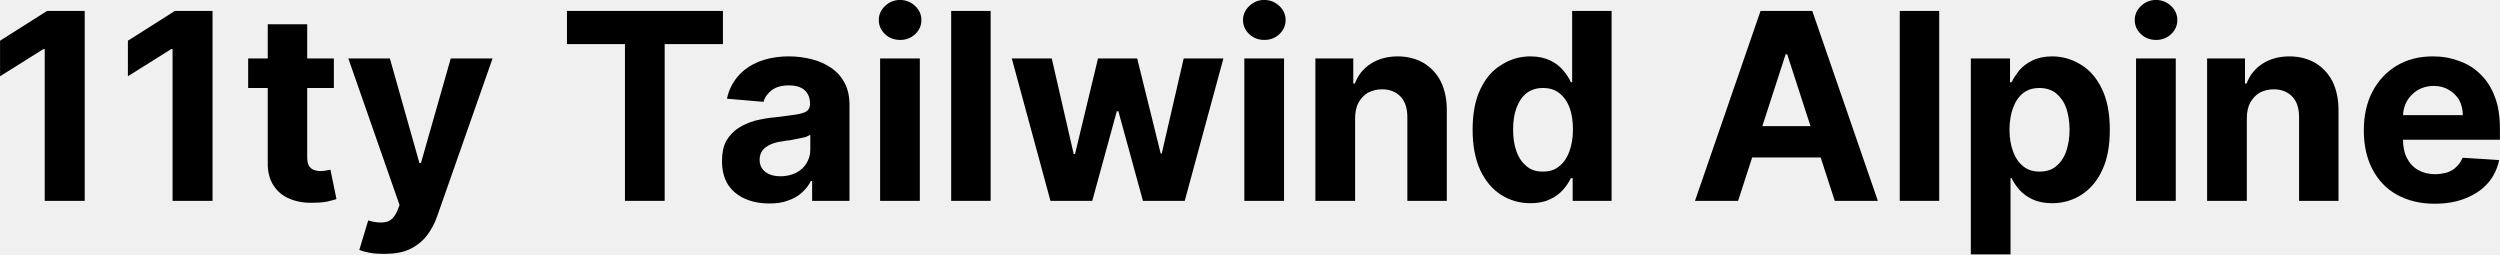
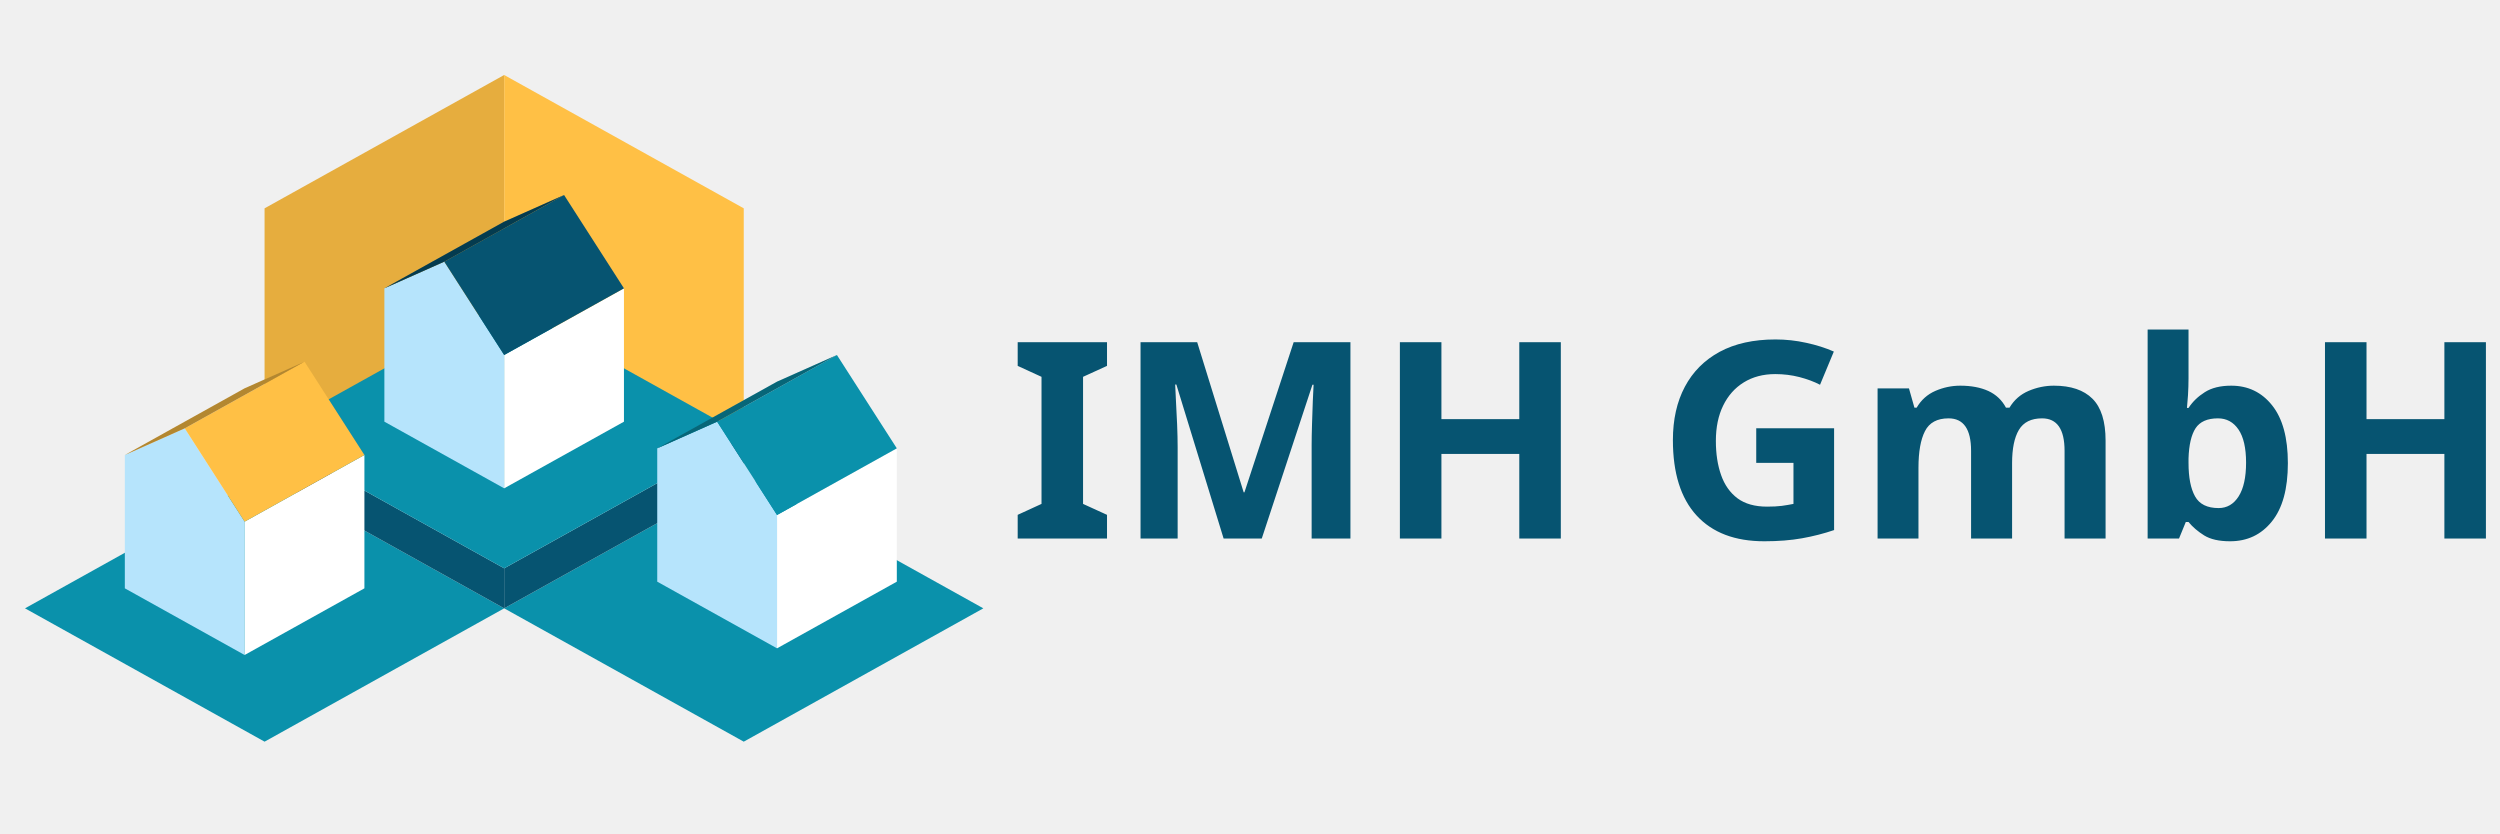
- <svg xmlns="http://www.w3.org/2000/svg" viewBox="0 0 1000 102" version="1.1">
-   <g id="curves" transform="matrix(1.33631,0,0,1.33631,-301.749,-65.4924)">
-     <g transform="matrix(78.1985,0,0,78.1985,221.836,109.131)">
-       <path d="M0.375,-0.727L0.375,-0L0.222,-0L0.222,-0.581L0.217,-0.581L0.051,-0.477L0.051,-0.613L0.231,-0.727L0.375,-0.727Z" style="fill-rule:nonzero;" />
-     </g>
-     <g transform="matrix(78.1985,0,0,78.1985,260.102,109.131)">
-       <path d="M0.375,-0.727L0.375,-0L0.222,-0L0.222,-0.581L0.217,-0.581L0.051,-0.477L0.051,-0.613L0.231,-0.727L0.375,-0.727Z" style="fill-rule:nonzero;" />
-     </g>
-     <g transform="matrix(78.1985,0,0,78.1985,298.369,109.131)">
-       <path d="M0.35,-0.545L0.35,-0.432L0.022,-0.432L0.022,-0.545L0.35,-0.545ZM0.097,-0.676L0.248,-0.676L0.248,-0.168C0.248,-0.154 0.25,-0.143 0.254,-0.135C0.259,-0.127 0.265,-0.122 0.272,-0.119C0.28,-0.116 0.289,-0.114 0.299,-0.114C0.306,-0.114 0.313,-0.115 0.32,-0.116C0.327,-0.118 0.333,-0.119 0.337,-0.119L0.36,-0.007C0.353,-0.004 0.342,-0.002 0.328,0.002C0.315,0.005 0.298,0.007 0.278,0.007C0.242,0.009 0.21,0.004 0.183,-0.007C0.155,-0.018 0.134,-0.036 0.119,-0.059C0.104,-0.082 0.096,-0.112 0.097,-0.148L0.097,-0.676Z" style="fill-rule:nonzero;" />
-     </g>
-     <g transform="matrix(78.1985,0,0,78.1985,328.748,109.131)">
-       <path d="M0.154,0.203C0.135,0.203 0.117,0.202 0.1,0.199C0.083,0.196 0.069,0.192 0.059,0.188L0.093,0.075C0.119,0.083 0.142,0.085 0.16,0.081C0.179,0.078 0.193,0.063 0.204,0.039L0.213,0.016L0.017,-0.545L0.176,-0.545L0.289,-0.145L0.295,-0.145L0.409,-0.545L0.569,-0.545L0.357,0.059C0.347,0.088 0.333,0.113 0.316,0.135C0.298,0.157 0.276,0.174 0.25,0.186C0.223,0.198 0.191,0.203 0.154,0.203Z" style="fill-rule:nonzero;" />
-     </g>
-     <g transform="matrix(78.1985,0,0,78.1985,392.701,109.131)">
-       <path d="M0.036,-0.6L0.036,-0.727L0.633,-0.727L0.633,-0.6L0.41,-0.6L0.41,-0L0.258,-0L0.258,-0.6L0.036,-0.6Z" style="fill-rule:nonzero;" />
-     </g>
-     <g transform="matrix(78.1985,0,0,78.1985,439.187,109.131)">
-       <path d="M0.216,0.01C0.181,0.01 0.15,0.004 0.123,-0.008C0.096,-0.02 0.074,-0.038 0.058,-0.062C0.043,-0.086 0.035,-0.116 0.035,-0.152C0.035,-0.183 0.04,-0.208 0.051,-0.229C0.063,-0.249 0.078,-0.266 0.097,-0.278C0.116,-0.291 0.138,-0.3 0.162,-0.307C0.187,-0.313 0.213,-0.318 0.24,-0.32C0.271,-0.324 0.297,-0.327 0.316,-0.33C0.336,-0.333 0.35,-0.337 0.359,-0.343C0.367,-0.349 0.372,-0.358 0.372,-0.369L0.372,-0.371C0.372,-0.394 0.365,-0.411 0.351,-0.424C0.337,-0.436 0.317,-0.442 0.291,-0.442C0.264,-0.442 0.242,-0.436 0.226,-0.424C0.21,-0.412 0.199,-0.397 0.194,-0.379L0.054,-0.391C0.061,-0.424 0.075,-0.452 0.096,-0.477C0.117,-0.501 0.144,-0.52 0.177,-0.533C0.21,-0.546 0.248,-0.553 0.292,-0.553C0.322,-0.553 0.351,-0.549 0.379,-0.542C0.407,-0.535 0.431,-0.524 0.453,-0.509C0.475,-0.494 0.492,-0.475 0.504,-0.452C0.517,-0.428 0.523,-0.4 0.523,-0.368L0.523,-0L0.38,-0L0.38,-0.076L0.375,-0.076C0.367,-0.059 0.355,-0.044 0.34,-0.031C0.326,-0.018 0.308,-0.008 0.287,-0.001C0.267,0.007 0.243,0.01 0.216,0.01ZM0.259,-0.094C0.281,-0.094 0.301,-0.099 0.318,-0.107C0.335,-0.116 0.349,-0.128 0.358,-0.143C0.368,-0.159 0.373,-0.176 0.373,-0.195L0.373,-0.253C0.368,-0.25 0.362,-0.247 0.354,-0.244C0.345,-0.242 0.336,-0.24 0.326,-0.238C0.316,-0.236 0.306,-0.234 0.295,-0.232C0.285,-0.231 0.276,-0.23 0.268,-0.228C0.25,-0.226 0.234,-0.222 0.221,-0.216C0.208,-0.21 0.198,-0.203 0.19,-0.193C0.183,-0.183 0.179,-0.172 0.179,-0.157C0.179,-0.137 0.187,-0.121 0.202,-0.11C0.217,-0.099 0.236,-0.094 0.259,-0.094Z" style="fill-rule:nonzero;" />
-     </g>
-     <g transform="matrix(78.1985,0,0,78.1985,484.562,109.131)">
-       <path d="M0.06,-0L0.06,-0.545L0.212,-0.545L0.212,-0L0.06,-0ZM0.137,-0.616C0.114,-0.616 0.095,-0.623 0.079,-0.638C0.063,-0.653 0.055,-0.671 0.055,-0.692C0.055,-0.713 0.063,-0.731 0.079,-0.746C0.095,-0.761 0.114,-0.769 0.136,-0.769C0.159,-0.769 0.178,-0.761 0.194,-0.746C0.21,-0.731 0.218,-0.713 0.218,-0.692C0.218,-0.671 0.21,-0.653 0.194,-0.638C0.178,-0.623 0.159,-0.616 0.137,-0.616Z" style="fill-rule:nonzero;" />
-     </g>
-     <g transform="matrix(78.1985,0,0,78.1985,505.834,109.131)">
-       <rect x="0.06" y="-0.727" width="0.151" height="0.727" style="fill-rule:nonzero;" />
-     </g>
-     <g transform="matrix(78.1985,0,0,78.1985,527.105,109.131)">
-       <path d="M0.168,-0L0.02,-0.545L0.173,-0.545L0.257,-0.179L0.262,-0.179L0.35,-0.545L0.5,-0.545L0.59,-0.181L0.594,-0.181L0.678,-0.545L0.83,-0.545L0.682,-0L0.522,-0L0.428,-0.343L0.422,-0.343L0.328,-0L0.168,-0Z" style="fill-rule:nonzero;" />
-     </g>
-     <g transform="matrix(78.1985,0,0,78.1985,593.585,109.131)">
-       <path d="M0.06,-0L0.06,-0.545L0.212,-0.545L0.212,-0L0.06,-0ZM0.137,-0.616C0.114,-0.616 0.095,-0.623 0.079,-0.638C0.063,-0.653 0.055,-0.671 0.055,-0.692C0.055,-0.713 0.063,-0.731 0.079,-0.746C0.095,-0.761 0.114,-0.769 0.136,-0.769C0.159,-0.769 0.178,-0.761 0.194,-0.746C0.21,-0.731 0.218,-0.713 0.218,-0.692C0.218,-0.671 0.21,-0.653 0.194,-0.638C0.178,-0.623 0.159,-0.616 0.137,-0.616Z" style="fill-rule:nonzero;" />
-     </g>
-     <g transform="matrix(78.1985,0,0,78.1985,614.856,109.131)">
-       <path d="M0.212,-0.315L0.212,-0L0.06,-0L0.06,-0.545L0.205,-0.545L0.205,-0.449L0.211,-0.449C0.223,-0.481 0.243,-0.506 0.272,-0.525C0.3,-0.543 0.335,-0.553 0.375,-0.553C0.413,-0.553 0.446,-0.544 0.474,-0.528C0.502,-0.511 0.524,-0.488 0.54,-0.457C0.555,-0.426 0.563,-0.39 0.563,-0.347L0.563,-0L0.412,-0L0.412,-0.32C0.412,-0.354 0.404,-0.38 0.386,-0.399C0.369,-0.417 0.345,-0.427 0.315,-0.427C0.295,-0.427 0.277,-0.422 0.261,-0.414C0.246,-0.405 0.234,-0.392 0.225,-0.376C0.216,-0.359 0.212,-0.339 0.212,-0.315Z" style="fill-rule:nonzero;" />
-     </g>
-     <g transform="matrix(78.1985,0,0,78.1985,663.48,109.131)">
-       <path d="M0.261,0.009C0.22,0.009 0.182,-0.002 0.149,-0.023C0.115,-0.045 0.089,-0.076 0.069,-0.118C0.05,-0.16 0.04,-0.211 0.04,-0.272C0.04,-0.335 0.05,-0.387 0.07,-0.428C0.09,-0.47 0.117,-0.501 0.151,-0.521C0.184,-0.542 0.221,-0.553 0.261,-0.553C0.292,-0.553 0.317,-0.547 0.338,-0.537C0.358,-0.527 0.375,-0.514 0.387,-0.499C0.4,-0.483 0.41,-0.469 0.416,-0.454L0.421,-0.454L0.421,-0.727L0.572,-0.727L0.572,-0L0.423,-0L0.423,-0.087L0.416,-0.087C0.409,-0.072 0.399,-0.057 0.386,-0.042C0.373,-0.028 0.357,-0.015 0.336,-0.006C0.316,0.004 0.291,0.009 0.261,0.009ZM0.309,-0.112C0.334,-0.112 0.354,-0.118 0.371,-0.132C0.388,-0.145 0.401,-0.164 0.41,-0.188C0.419,-0.212 0.424,-0.24 0.424,-0.273C0.424,-0.305 0.42,-0.333 0.411,-0.357C0.402,-0.381 0.388,-0.4 0.371,-0.413C0.354,-0.426 0.334,-0.432 0.309,-0.432C0.284,-0.432 0.263,-0.425 0.246,-0.412C0.229,-0.398 0.217,-0.38 0.208,-0.356C0.199,-0.332 0.195,-0.304 0.195,-0.273C0.195,-0.241 0.199,-0.213 0.208,-0.189C0.217,-0.164 0.23,-0.146 0.247,-0.132C0.264,-0.118 0.284,-0.112 0.309,-0.112Z" style="fill-rule:nonzero;" />
-     </g>
-     <g transform="matrix(78.1985,0,0,78.1985,731.293,109.131)">
-       <path d="M0.189,-0L0.024,-0L0.275,-0.727L0.473,-0.727L0.724,-0L0.559,-0L0.377,-0.561L0.371,-0.561L0.189,-0ZM0.178,-0.286L0.567,-0.286L0.567,-0.166L0.178,-0.166L0.178,-0.286Z" style="fill-rule:nonzero;" />
-     </g>
-     <g transform="matrix(78.1985,0,0,78.1985,789.775,109.131)">
-       <rect x="0.06" y="-0.727" width="0.151" height="0.727" style="fill-rule:nonzero;" />
-     </g>
-     <g transform="matrix(78.1985,0,0,78.1985,811.047,109.131)">
-       <path d="M0.06,0.205L0.06,-0.545L0.21,-0.545L0.21,-0.454L0.216,-0.454C0.223,-0.469 0.233,-0.483 0.245,-0.499C0.258,-0.514 0.274,-0.527 0.295,-0.537C0.315,-0.547 0.341,-0.553 0.371,-0.553C0.411,-0.553 0.448,-0.542 0.482,-0.521C0.515,-0.501 0.542,-0.47 0.562,-0.428C0.582,-0.387 0.592,-0.335 0.592,-0.272C0.592,-0.211 0.583,-0.16 0.563,-0.118C0.544,-0.076 0.517,-0.045 0.483,-0.023C0.45,-0.002 0.413,0.009 0.371,0.009C0.342,0.009 0.317,0.004 0.296,-0.006C0.276,-0.015 0.259,-0.028 0.246,-0.042C0.233,-0.057 0.223,-0.072 0.216,-0.087L0.212,-0.087L0.212,0.205L0.06,0.205ZM0.208,-0.273C0.208,-0.24 0.213,-0.212 0.222,-0.188C0.231,-0.164 0.244,-0.145 0.261,-0.132C0.278,-0.118 0.299,-0.112 0.323,-0.112C0.348,-0.112 0.369,-0.118 0.386,-0.132C0.403,-0.146 0.416,-0.164 0.425,-0.189C0.433,-0.213 0.438,-0.241 0.438,-0.273C0.438,-0.304 0.433,-0.332 0.425,-0.356C0.416,-0.38 0.403,-0.398 0.386,-0.412C0.369,-0.425 0.348,-0.432 0.323,-0.432C0.299,-0.432 0.278,-0.426 0.261,-0.413C0.244,-0.4 0.231,-0.381 0.222,-0.357C0.213,-0.333 0.208,-0.305 0.208,-0.273Z" style="fill-rule:nonzero;" />
-     </g>
-     <g transform="matrix(78.1985,0,0,78.1985,860.504,109.131)">
-       <path d="M0.06,-0L0.06,-0.545L0.212,-0.545L0.212,-0L0.06,-0ZM0.137,-0.616C0.114,-0.616 0.095,-0.623 0.079,-0.638C0.063,-0.653 0.055,-0.671 0.055,-0.692C0.055,-0.713 0.063,-0.731 0.079,-0.746C0.095,-0.761 0.114,-0.769 0.136,-0.769C0.159,-0.769 0.178,-0.761 0.194,-0.746C0.21,-0.731 0.218,-0.713 0.218,-0.692C0.218,-0.671 0.21,-0.653 0.194,-0.638C0.178,-0.623 0.159,-0.616 0.137,-0.616Z" style="fill-rule:nonzero;" />
-     </g>
-     <g transform="matrix(78.1985,0,0,78.1985,881.775,109.131)">
-       <path d="M0.212,-0.315L0.212,-0L0.06,-0L0.06,-0.545L0.205,-0.545L0.205,-0.449L0.211,-0.449C0.223,-0.481 0.243,-0.506 0.272,-0.525C0.3,-0.543 0.335,-0.553 0.375,-0.553C0.413,-0.553 0.446,-0.544 0.474,-0.528C0.502,-0.511 0.524,-0.488 0.54,-0.457C0.555,-0.426 0.563,-0.39 0.563,-0.347L0.563,-0L0.412,-0L0.412,-0.32C0.412,-0.354 0.404,-0.38 0.386,-0.399C0.369,-0.417 0.345,-0.427 0.315,-0.427C0.295,-0.427 0.277,-0.422 0.261,-0.414C0.246,-0.405 0.234,-0.392 0.225,-0.376C0.216,-0.359 0.212,-0.339 0.212,-0.315Z" style="fill-rule:nonzero;" />
-     </g>
-     <g transform="matrix(78.1985,0,0,78.1985,930.4,109.131)">
-       <path d="M0.309,0.011C0.253,0.011 0.205,-0.001 0.164,-0.024C0.124,-0.046 0.093,-0.079 0.071,-0.121C0.049,-0.163 0.038,-0.213 0.038,-0.27C0.038,-0.326 0.049,-0.376 0.071,-0.418C0.093,-0.46 0.124,-0.493 0.163,-0.517C0.203,-0.541 0.249,-0.553 0.303,-0.553C0.339,-0.553 0.372,-0.547 0.404,-0.535C0.435,-0.524 0.462,-0.507 0.485,-0.484C0.509,-0.461 0.527,-0.432 0.54,-0.397C0.553,-0.363 0.559,-0.322 0.559,-0.276L0.559,-0.234L0.099,-0.234L0.099,-0.328L0.417,-0.328C0.417,-0.35 0.412,-0.369 0.403,-0.386C0.393,-0.402 0.38,-0.416 0.363,-0.425C0.347,-0.435 0.327,-0.44 0.305,-0.44C0.282,-0.44 0.262,-0.434 0.244,-0.424C0.227,-0.413 0.213,-0.399 0.203,-0.382C0.193,-0.364 0.188,-0.344 0.188,-0.323L0.188,-0.234C0.188,-0.207 0.193,-0.183 0.203,-0.164C0.213,-0.144 0.227,-0.129 0.246,-0.118C0.264,-0.108 0.286,-0.102 0.311,-0.102C0.328,-0.102 0.344,-0.105 0.358,-0.109C0.372,-0.114 0.384,-0.121 0.393,-0.131C0.403,-0.14 0.411,-0.152 0.416,-0.165L0.556,-0.156C0.549,-0.123 0.535,-0.093 0.513,-0.068C0.491,-0.043 0.463,-0.024 0.428,-0.01C0.394,0.004 0.354,0.011 0.309,0.011Z" style="fill-rule:nonzero;" />
-     </g>
+ <svg xmlns="http://www.w3.org/2000/svg" viewBox="0 0 300 100" version="1.1" id="svg_null">
+   <defs />
+   <g transform="matrix(1, 0, 0, 1, -20, -10)">
+     <polygon id="shape.secondary" fill="#0a91ab" points="109.25 99 138 83 109.25 67 80.5 83" stroke="none" stroke-width="1" fill-rule="evenodd" transform="matrix(-1, 0, 0, -1, 218.5, 166)" />
+     <polygon id="shape.secondary" fill="#0a91ab" points="51.75 99 80.5 83 51.75 67 23 83" stroke="none" stroke-width="1" fill-rule="evenodd" transform="matrix(-1, 0, 0, -1, 103.5, 166)" />
+     <polygon id="shape.primary" fill="#ffc045" points="51.75 35 80.5 19 80.5 51 51.75 67" stroke="none" stroke-width="1" fill-rule="evenodd" />
+     <polygon id="tints" fill="#000" opacity=".1" points="51.75 35 80.5 19 80.5 51 51.75 67" stroke="none" stroke-width="1" fill-rule="evenodd" />
+     <polygon id="shape.primary" fill="#ffc045" points="80.5 51 109.25 67 109.25 35 80.5 19" stroke="none" stroke-width="1" fill-rule="evenodd" transform="matrix(-1, 0, 0, -1, 189.75, 85.99999)" />
+     <polygon id="shape.accent" fill="#065471" points="80.5 78.2 109.25 62.2 109.25 67 80.5 83" stroke="none" stroke-width="1" fill-rule="evenodd" />
+     <polygon id="shape.accent" fill="#065471" points="51.75 67 80.5 83 80.5 78.2 51.75 62.2" stroke="none" stroke-width="1" fill-rule="evenodd" transform="matrix(-1, 0, 0, -1, 132.25, 145.2)" />
+     <polygon id="shape.secondary" fill="#0a91ab" points="80.5 78.2 109.25 62.2 80.5 46.2 51.75 62.2" stroke="none" stroke-width="1" fill-rule="evenodd" transform="matrix(-1, 0, 0, -1, 161, 124.4)" />
+     <polygon id="shape" fill="#B6E4FC" points="66.125 57.4 73.313 68.6 80.5 65.4 80.5 49.4 66.125 41.4" stroke="none" stroke-width="1" fill-rule="evenodd" transform="matrix(-1, 0, 0, -1, 146.625, 110)" />
+     <polygon id="shape" fill="#FFF" points="80.5 52.6 94.875 44.6 94.875 60.6 80.5 68.6" stroke="none" stroke-width="1" fill-rule="evenodd" />
+     <polygon id="shape.accent" fill="#065471" points="73.313 41.4 87.688 33.4 94.875 44.6 80.5 52.6" stroke="none" stroke-width="1" fill-rule="evenodd" />
+     <polygon id="shape.accent" fill="#065471" points="66.125 44.6 80.5 36.6 87.688 33.4 73.313 41.4" stroke="none" stroke-width="1" fill-rule="evenodd" />
+     <polygon id="tints" fill-opacity=".3" fill="#000" points="66.125 44.6 80.5 36.6 87.688 33.4 73.313 41.4" stroke="none" stroke-width="1" fill-rule="evenodd" />
+     <polygon id="shape" fill="#B6E4FC" points="98.868 76.6 106.056 87.8 113.243 84.6 113.243 68.6 98.868 60.6" stroke="none" stroke-width="1" fill-rule="evenodd" transform="matrix(-1, 0, 0, -1, 212.111, 148.4)" />
+     <polygon id="shape" fill="#FFF" points="113.243 71.8 127.618 63.8 127.618 79.8 113.243 87.8" stroke="none" stroke-width="1" fill-rule="evenodd" />
+     <polygon id="shape.secondary" fill="#0a91ab" points="106.056 60.6 120.431 52.6 127.618 63.8 113.243 71.8" stroke="none" stroke-width="1" fill-rule="evenodd" />
+     <polygon id="shape.secondary" fill="#0a91ab" points="98.868 63.8 113.243 55.8 120.431 52.6 106.056 60.6" stroke="none" stroke-width="1" fill-rule="evenodd" />
+     <polygon id="tints" fill-opacity=".3" fill="#000" points="98.868 63.8 113.243 55.8 120.431 52.6 106.056 60.6" stroke="none" stroke-width="1" fill-rule="evenodd" />
+     <polygon id="shape" fill="#B6E4FC" points="34.979 77.4 42.167 88.6 49.354 85.4 49.354 69.4 34.979 61.4" stroke="none" stroke-width="1" fill-rule="evenodd" transform="matrix(-1, 0, 0, -1, 84.33299, 150)" />
+     <polygon id="shape" fill="#FFF" points="49.354 72.6 63.729 64.6 63.729 80.6 49.354 88.6" stroke="none" stroke-width="1" fill-rule="evenodd" />
+     <polygon id="shape.primary" fill="#ffc045" points="42.167 61.4 56.542 53.4 63.729 64.6 49.354 72.6" stroke="none" stroke-width="1" fill-rule="evenodd" />
+     <polygon id="shape.primary" fill="#ffc045" points="34.979 64.6 49.354 56.6 56.542 53.4 42.167 61.4" stroke="none" stroke-width="1" fill-rule="evenodd" />
+     <polygon id="tints" fill-opacity=".3" fill="#000" points="34.979 64.6 49.354 56.6 56.542 53.4 42.167 61.4" stroke="none" stroke-width="1" fill-rule="evenodd" />
+   </g>
+   <g id="Group" transform="matrix(1, 0, 0, 1, 93.41174, 48.62467)" stroke="none" stroke-width="1" fill="none" fill-rule="evenodd">
+     <rect id="Rectangle-67" x="0" y="0" width="144" height="20" />
+     <text id="headerText.accent" line-spacing="18" data-text-alignment="C" style="fill: rgb(6, 84, 113); font-family: &quot;Overpass Mono&quot;; font-size: 33px; font-weight: 700; white-space: pre;" x="27.648" y="16">IMH GmbH</text>
  </g>
</svg>
